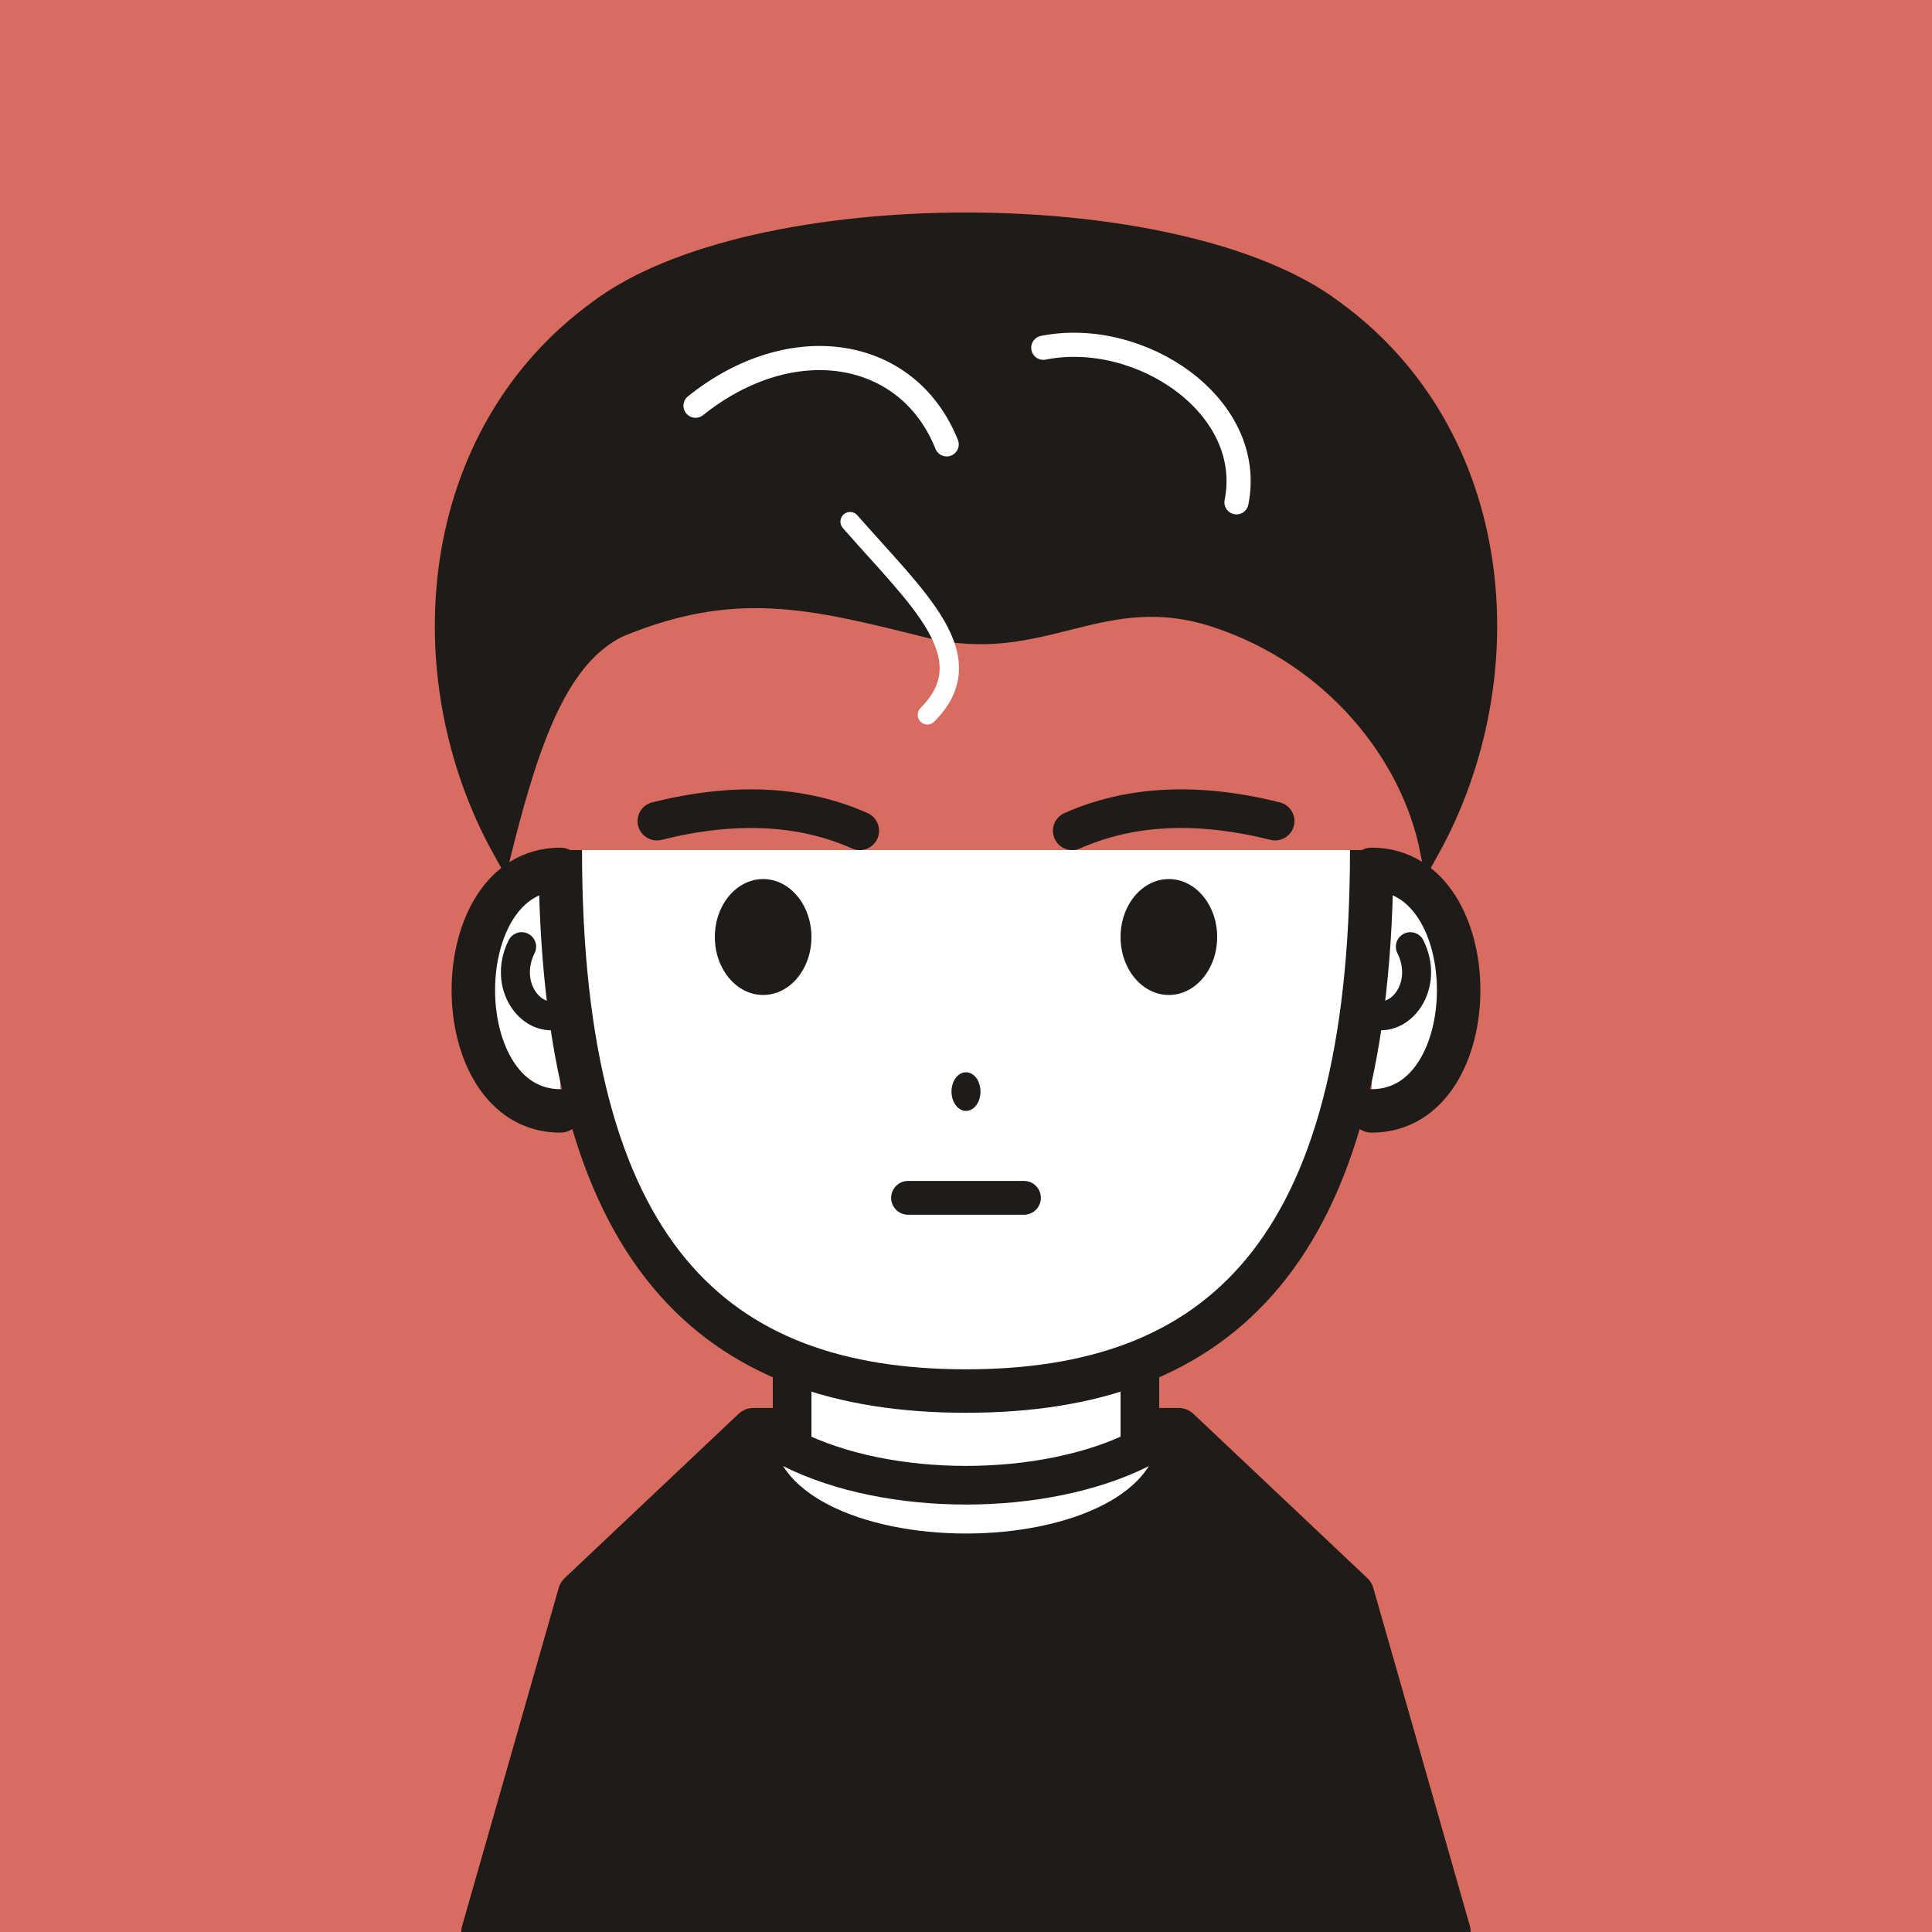
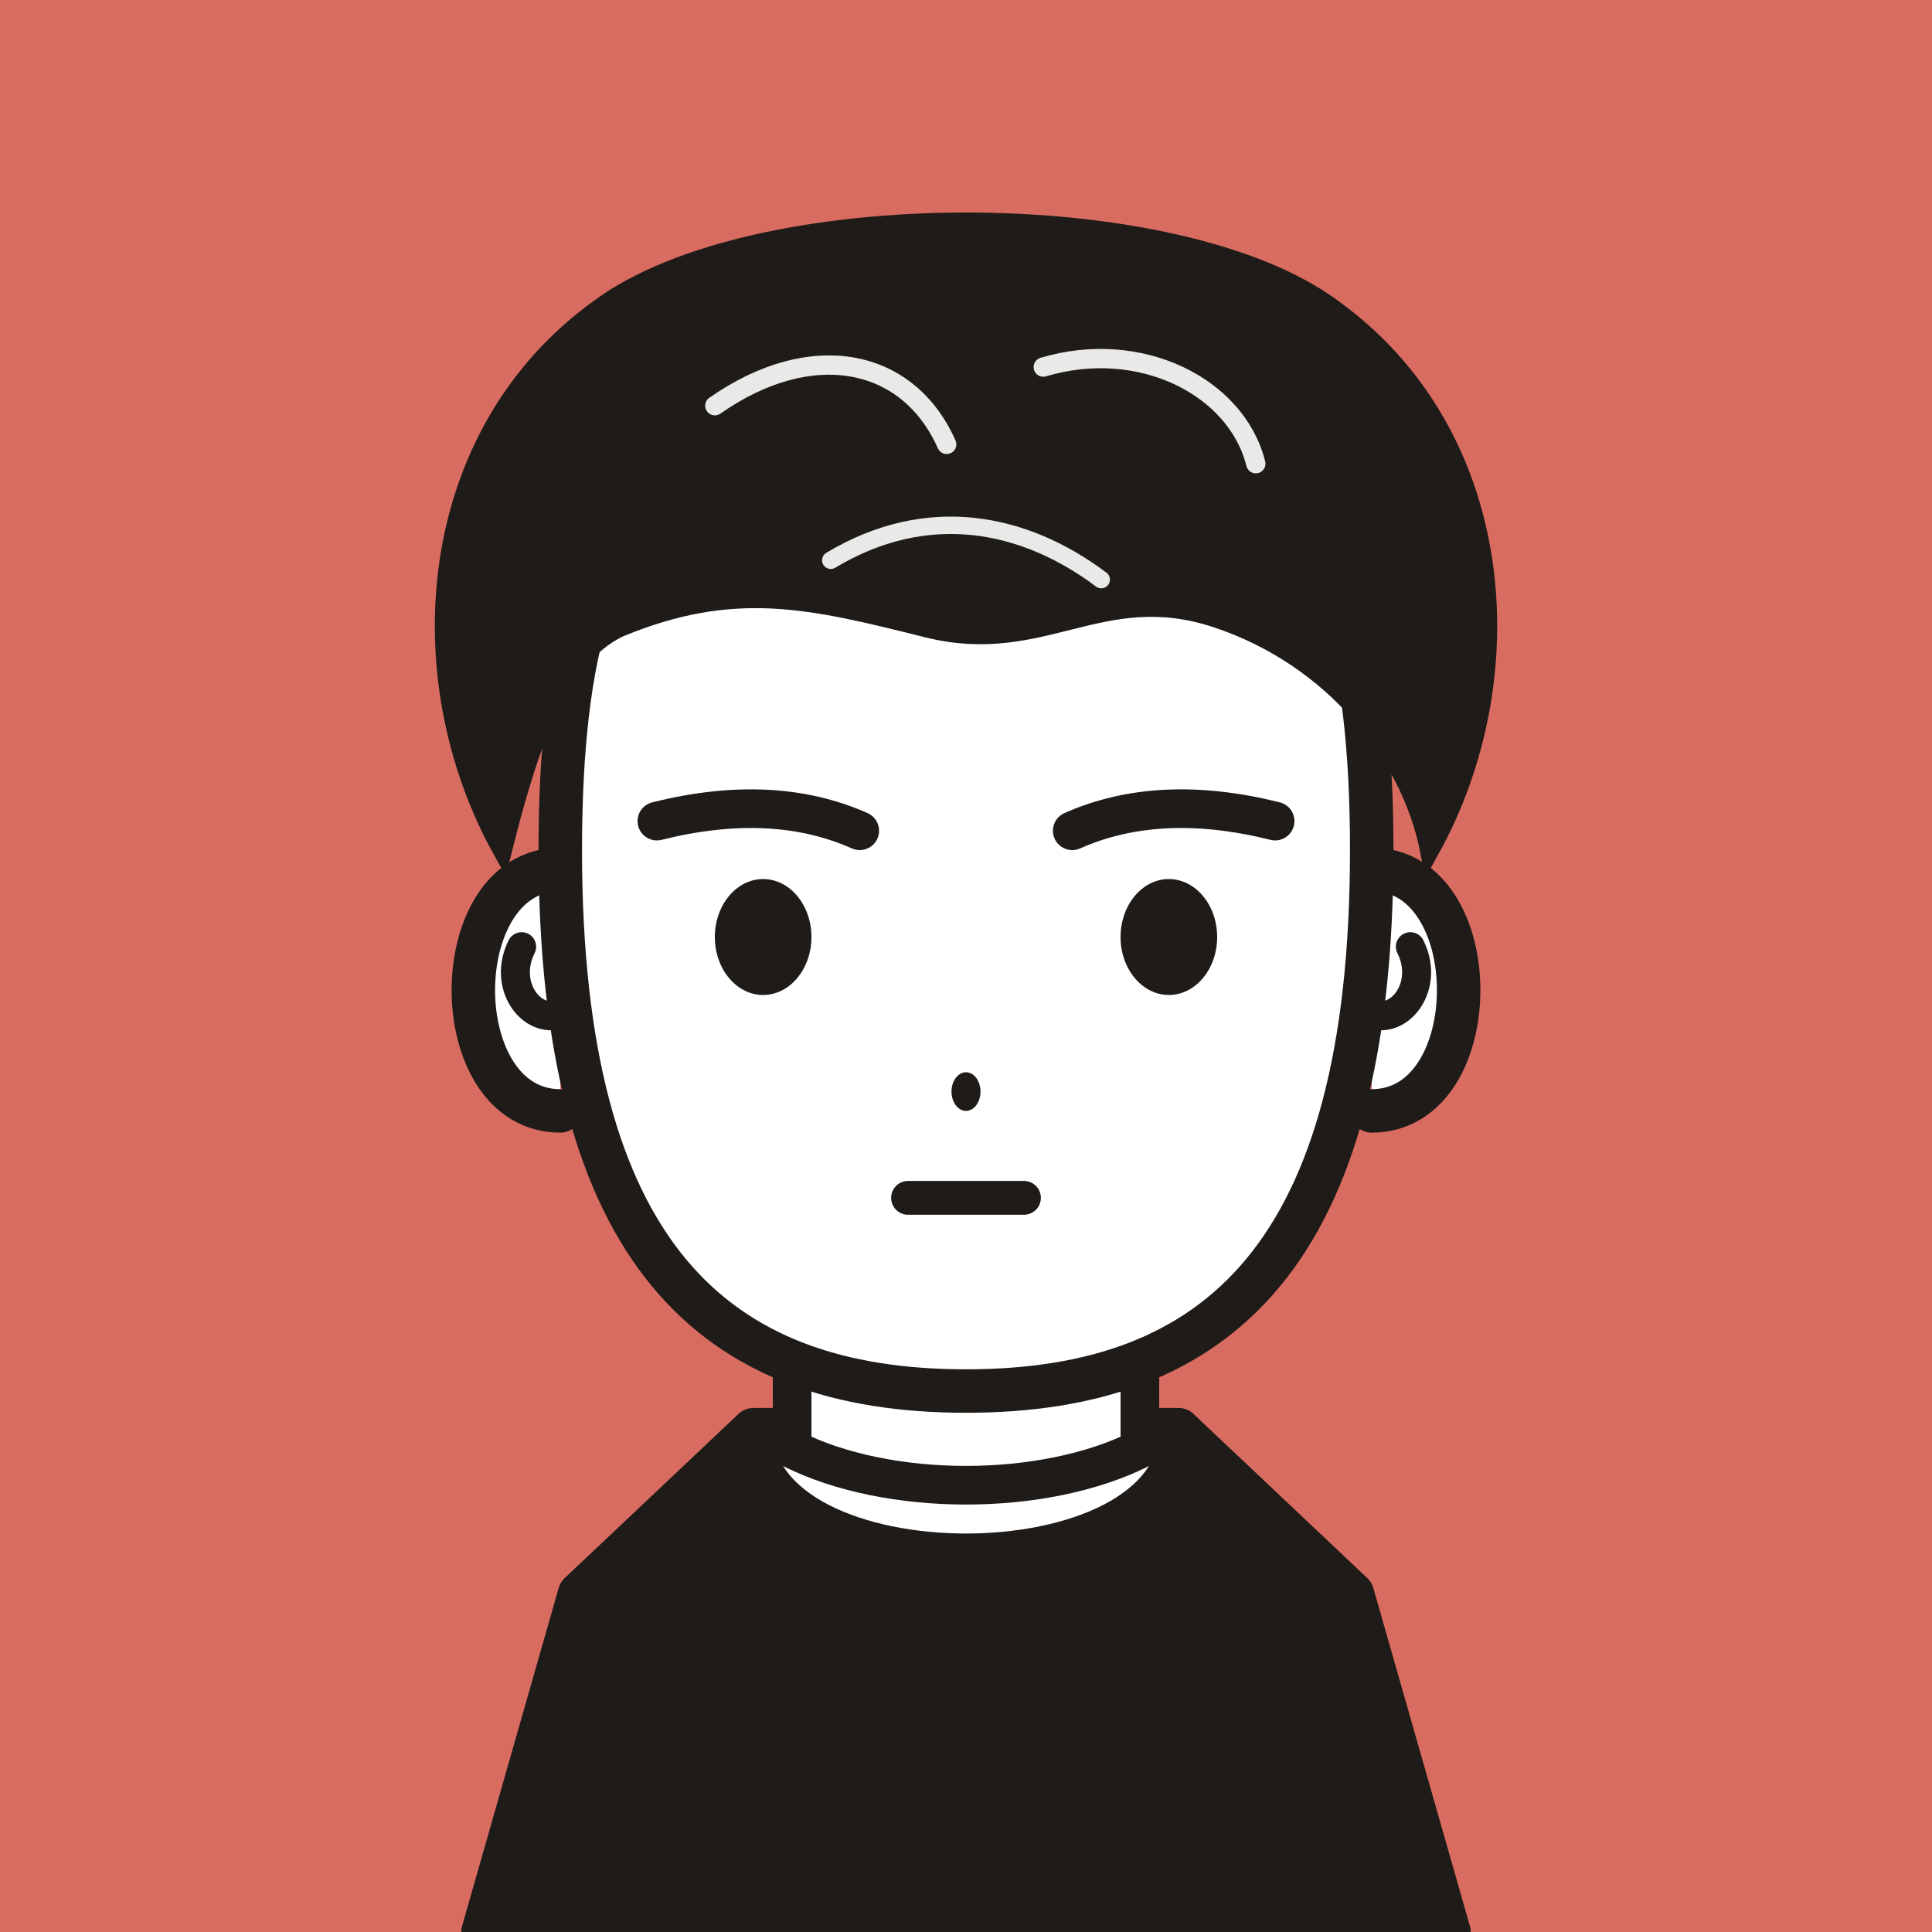
<svg xmlns="http://www.w3.org/2000/svg" viewBox="0 0 200 200" width="100%" height="100%">
  <rect width="200" height="200" fill="#d96c60" />
  <path d="M 50,200 L 60,165 L 78,148 L 122,148 L 140,165 L 150,200 Z" fill="#1e1b18" stroke="#1e1b18" stroke-width="4.5" stroke-linejoin="round" />
  <path d="M 78,148 C 78,165 122,165 122,148" fill="#ffffff" stroke="#1e1b18" stroke-width="4" stroke-linejoin="round" />
  <path d="M 82,118 L 82,150 C 92,155 108,155 118,150 L 118,118 Z" fill="#ffffff" stroke="#1e1b18" stroke-width="4" stroke-linejoin="round" />
  <path d="M 58,90 C 46,90 46,115 58,115" fill="#ffffff" stroke="#1e1b18" stroke-width="4.5" stroke-linecap="round" />
  <path d="M 54,98 C 52,102 55,106 58,105" fill="none" stroke="#1e1b18" stroke-width="3" stroke-linecap="round" />
  <path d="M 142,90 C 154,90 154,115 142,115" fill="#ffffff" stroke="#1e1b18" stroke-width="4.5" stroke-linecap="round" />
  <path d="M 146,98 C 148,102 145,106 142,105" fill="none" stroke="#1e1b18" stroke-width="3" stroke-linecap="round" />
-   <path d="M 58,88 C 58,130 74,144 100,144 C 126,144 142,130 142,88" fill="#ffffff" stroke="#1e1b18" stroke-width="4.5" stroke-linejoin="round" />
+   <path d="M 58,88 C 58,130 74,144 100,144 C 126,144 142,130 142,88 C 142,45 126,45 100,45 C 74,45 58,45 58,88 Z" fill="#ffffff" stroke="#1e1b18" stroke-width="4.5" stroke-linejoin="round" />
  <path d="M 52,88 C 42,70 44,45 62,32 C 78,20 122,20 138,32 C 156,45 158,70 148,88 C 146,78 138,68 126,64 C 114,60 108,68 96,65 C 84,62 76,60 64,65 C 58,68 55,76 52,88 Z" fill="#1e1b18" stroke="#1e1b18" stroke-width="2" />
-   <path d="M 72,42 C 82,34 94,36 98,46" fill="none" stroke="#ffffff" stroke-width="2.5" stroke-linecap="round" />
-   <path d="M 108,36 C 118,34 130,42 128,52" fill="none" stroke="#ffffff" stroke-width="2.5" stroke-linecap="round" />
-   <path d="M 88,54 C 95,62 102,68 96,74" fill="none" stroke="#ffffff" stroke-width="2" stroke-linecap="round" />
+   <path d="M 74,42 C 84,35 94,37 98,46" fill="none" stroke="#ffffff" stroke-width="2" stroke-linecap="round" opacity="0.9" />
+   <path d="M 108,38 C 118,35 128,40 130,48" fill="none" stroke="#ffffff" stroke-width="2" stroke-linecap="round" opacity="0.9" />
+   <path d="M 86,58 C 96,52 106,54 114,60" fill="none" stroke="#ffffff" stroke-width="1.8" stroke-linecap="round" opacity="0.9" />
  <path d="M 68,85 Q 80,82 89,86" fill="none" stroke="#1e1b18" stroke-width="4" stroke-linecap="round" />
  <path d="M 111,86 Q 120,82 132,85" fill="none" stroke="#1e1b18" stroke-width="4" stroke-linecap="round" />
  <ellipse cx="79" cy="97" rx="5" ry="6" fill="#1e1b18" />
  <ellipse cx="121" cy="97" rx="5" ry="6" fill="#1e1b18" />
  <ellipse cx="100" cy="113" rx="1.5" ry="2" fill="#1e1b18" />
  <path d="M 94,124 L 106,124" stroke="#1e1b18" stroke-width="3.5" stroke-linecap="round" />
</svg>
